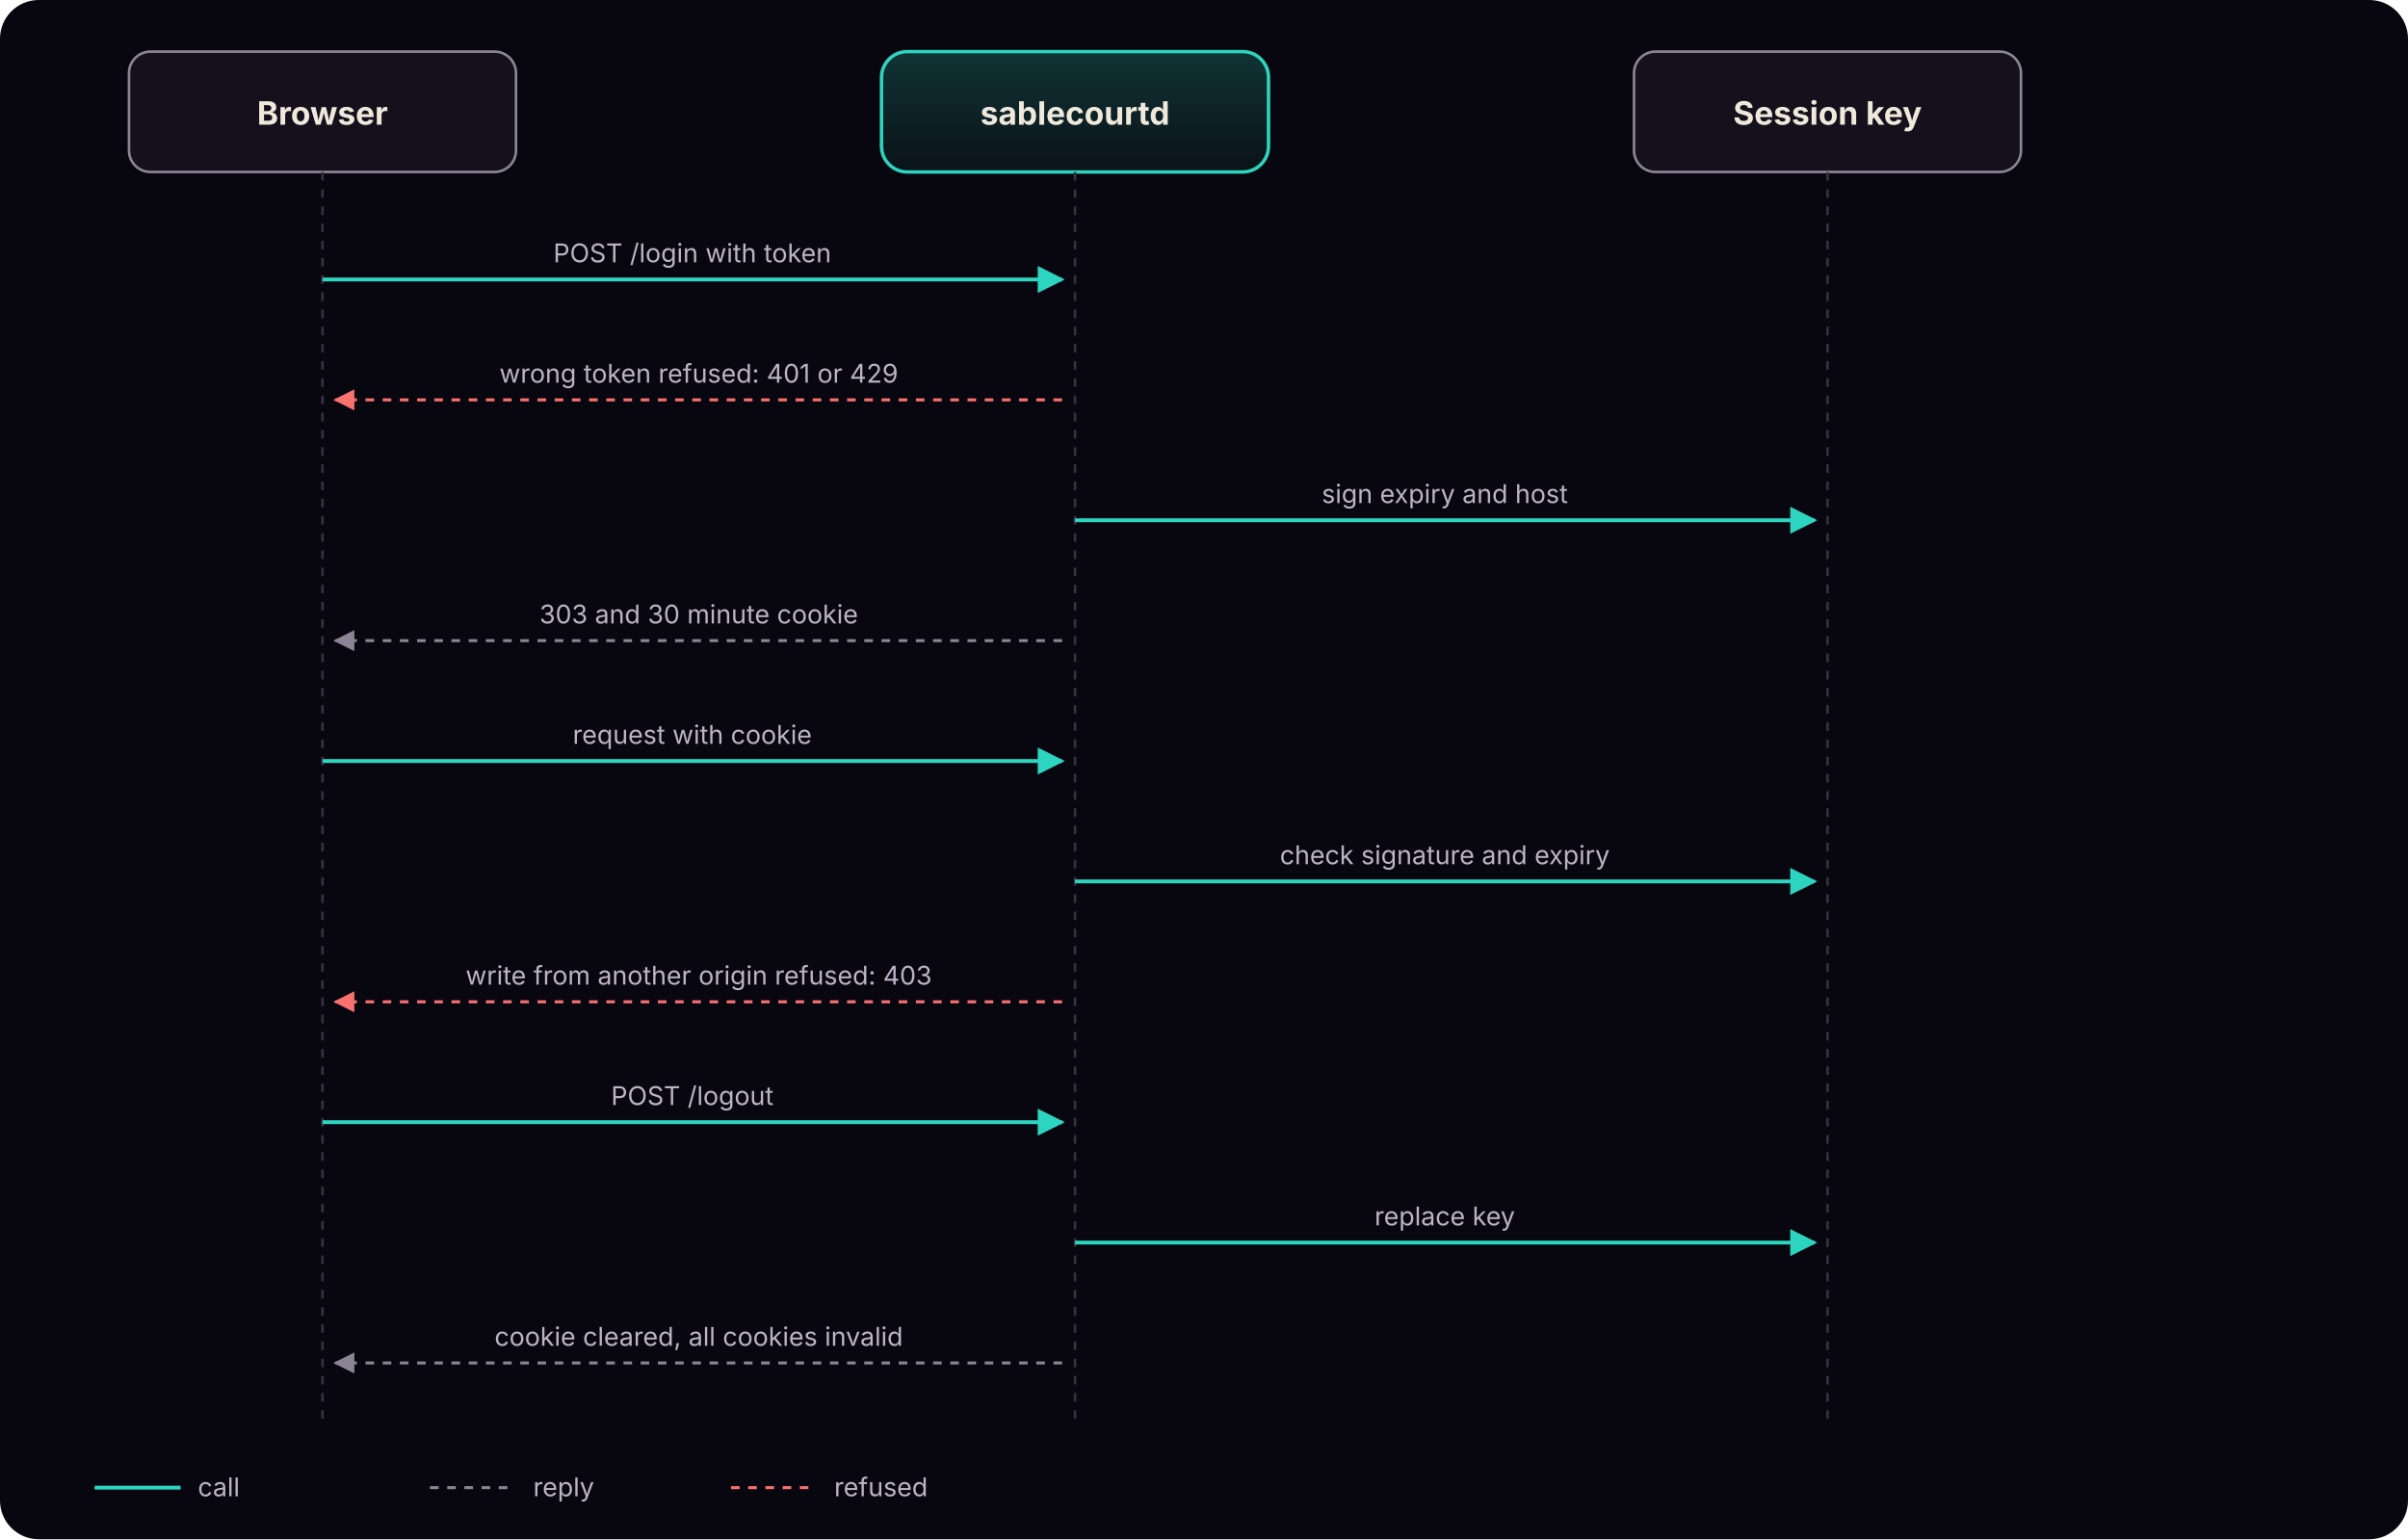
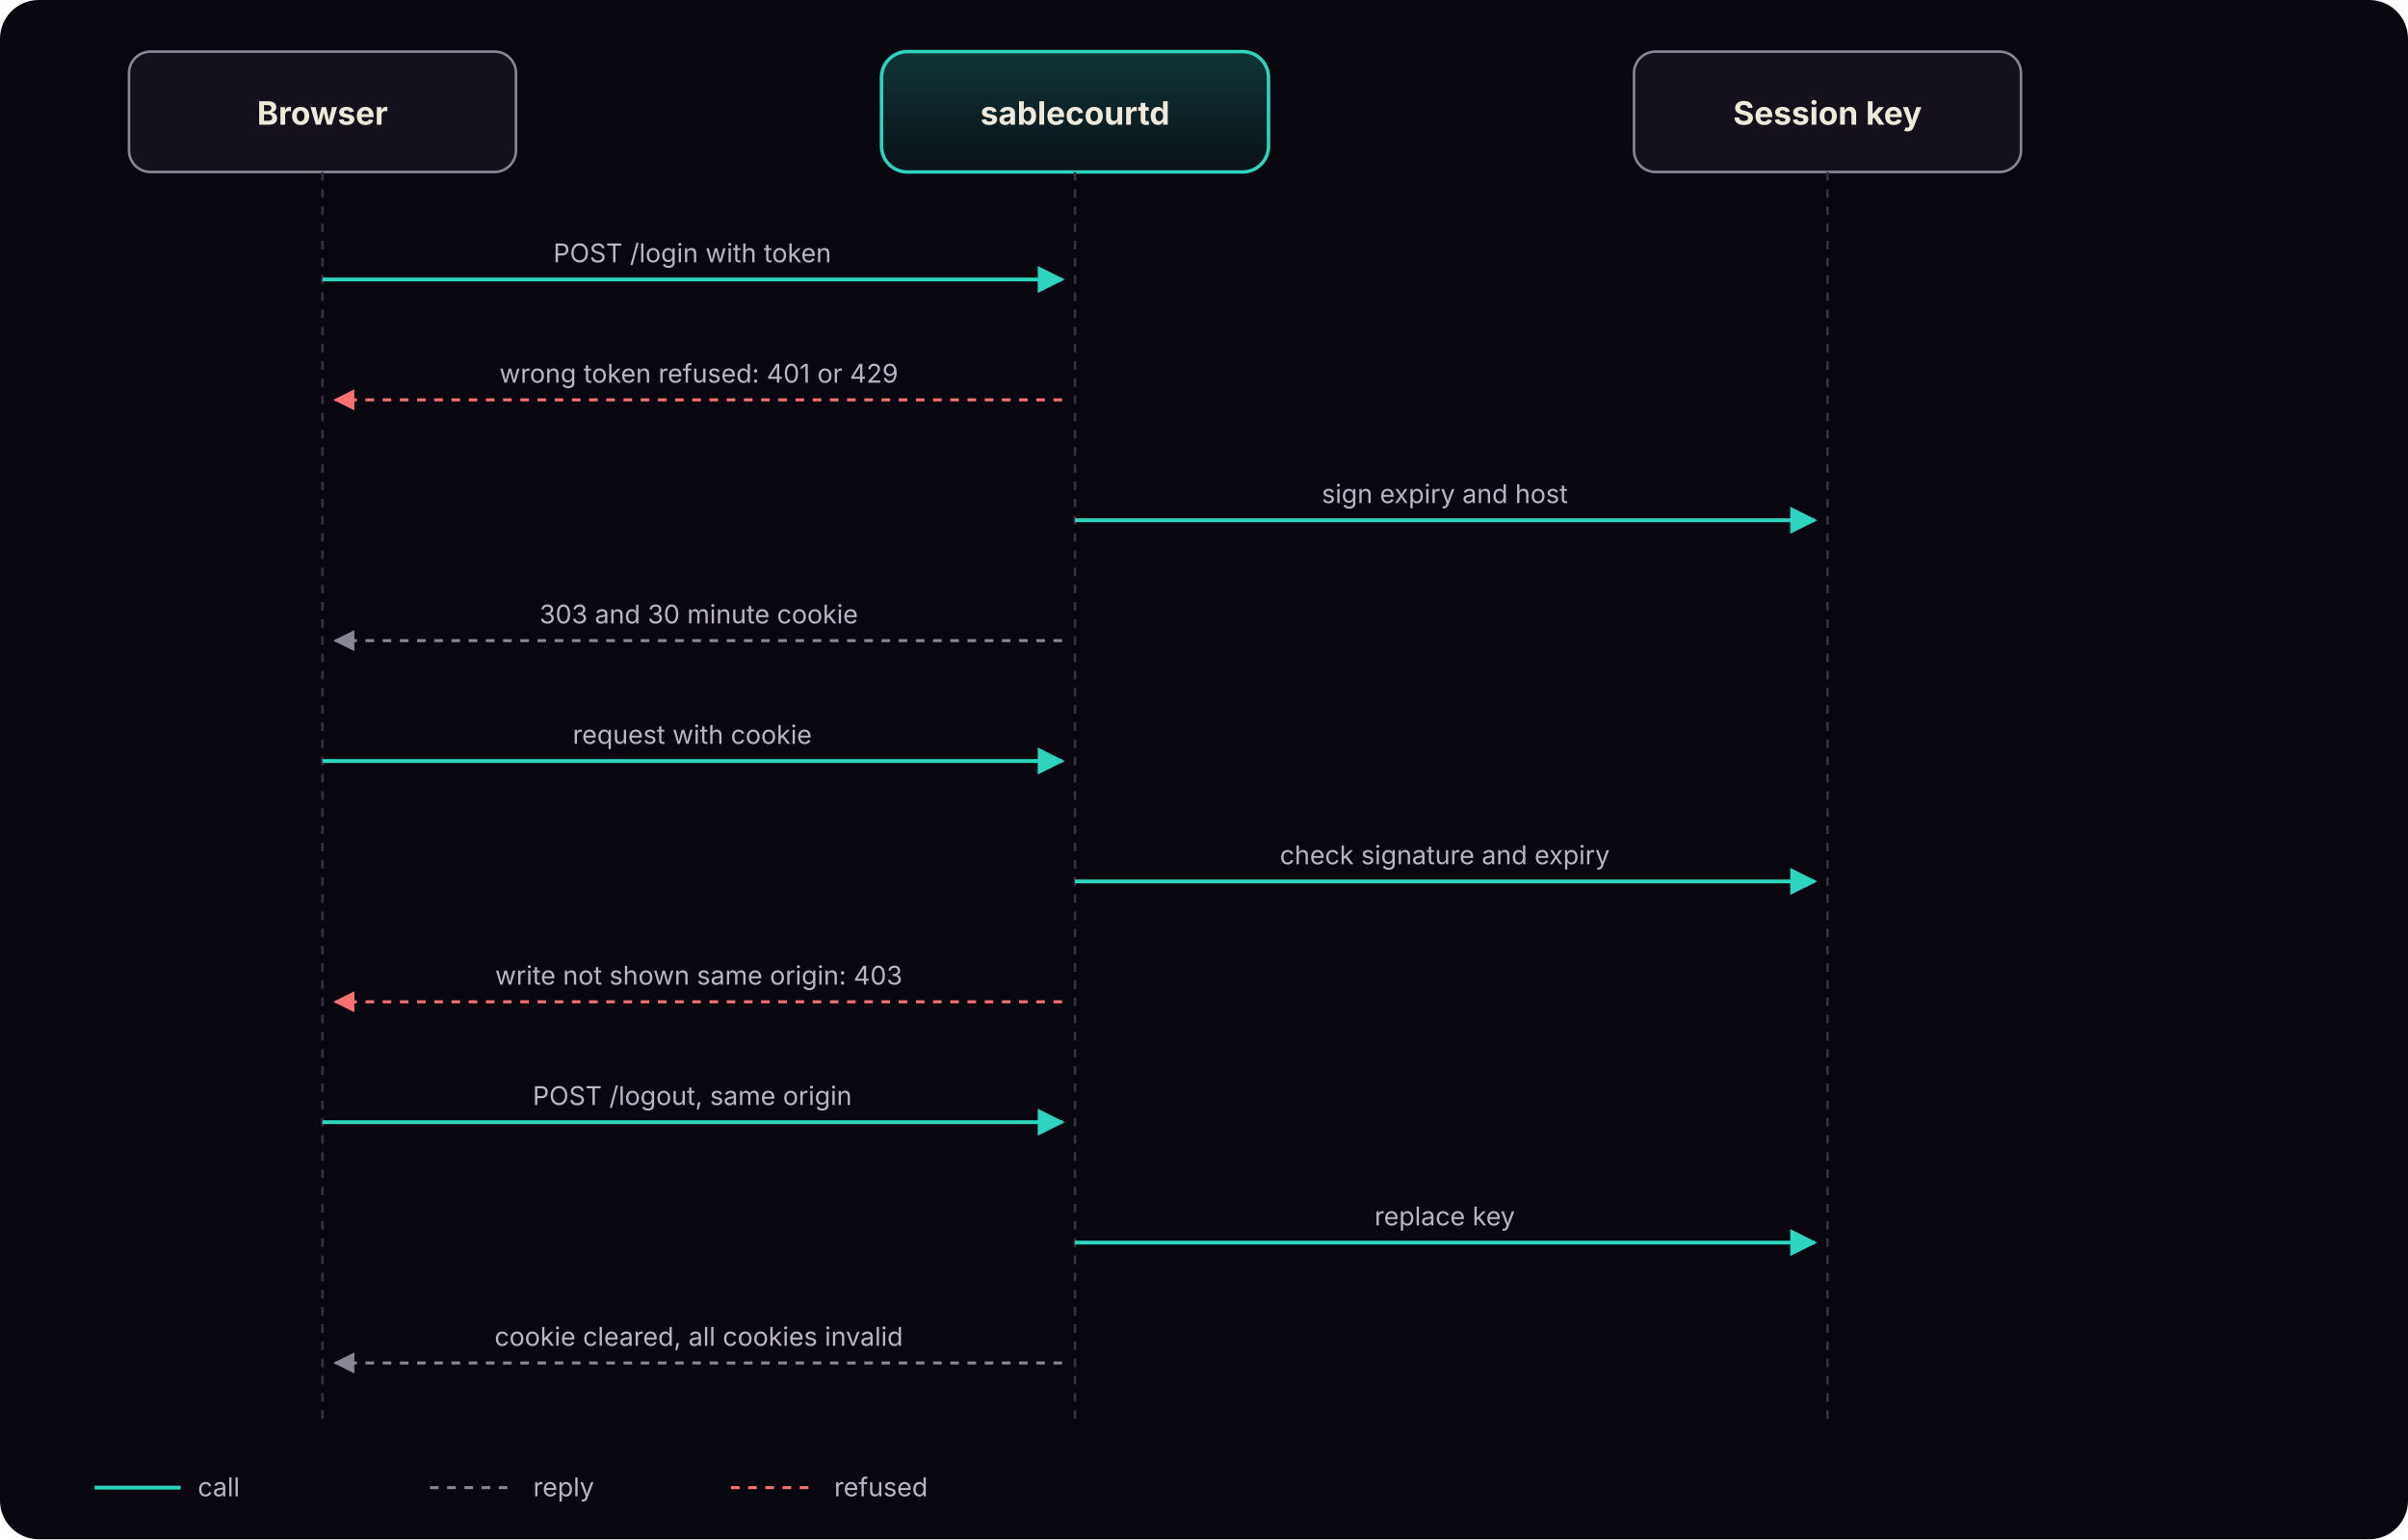
<svg xmlns="http://www.w3.org/2000/svg" viewBox="0 0 1120 716" role="img" aria-labelledby="t d" data-diagram="sequence" font-family="system-ui, -apple-system, BlinkMacSystemFont, 'Segoe UI', sans-serif">
  <defs>
    <marker id="a" viewBox="0 0 10 10" refX="9" refY="5" markerWidth="7" markerHeight="7" orient="auto-start-reverse">
      <path d="M0 0 10 5 0 10z" fill="#2dd4bf" />
    </marker>
    <marker id="m" viewBox="0 0 10 10" refX="9" refY="5" markerWidth="7" markerHeight="7" orient="auto-start-reverse">
      <path d="M0 0 10 5 0 10z" fill="#8a8594" />
    </marker>
    <marker id="x" viewBox="0 0 10 10" refX="9" refY="5" markerWidth="7" markerHeight="7" orient="auto-start-reverse">
      <path d="M0 0 10 5 0 10z" fill="#f87171" />
    </marker>
    <linearGradient id="glow" x1="0" y1="0" x2="0" y2="1">
      <stop offset="0" stop-color="#2dd4bf" stop-opacity=".22" />
      <stop offset="1" stop-color="#2dd4bf" stop-opacity=".06" />
    </linearGradient>
    <style>
      .box{fill:#14111c;stroke:#8a8594;stroke-width:1.2}
      .key{fill:url(#glow);stroke:#2dd4bf;stroke-width:1.6}
      .bad{fill:#14111c;stroke:#f87171;stroke-width:1.2}
      .h{fill:#efe9dc;font-size:15px;font-weight:650}
      .s{fill:#bbb4c5;font-size:12.5px}
      .cap{fill:#8a8594;font-size:12.5px}
      .lbl{fill:#bbb4c5;font-size:12px}
      .no{fill:#f87171;font-size:13px;font-weight:600}
      .f{stroke:#2dd4bf;stroke-width:1.8;fill:none}
      .r{stroke:#8a8594;stroke-width:1.4;fill:none;stroke-dasharray:4 4}
      .deny{stroke:#f87171;stroke-width:1.4;fill:none;stroke-dasharray:4 4}
      .life{stroke:#373040;stroke-width:1.2;fill:none;stroke-dasharray:4 4}
    </style>
  </defs>
  <rect width="1120" height="716" rx="18" fill="#08060e" />
  <rect class="box" x="60" y="24" width="180" height="56" rx="10" />
  <text class="h" x="150" y="58" text-anchor="middle">Browser</text>
  <rect class="key" x="410" y="24" width="180" height="56" rx="12" />
  <text class="h" x="500" y="58" text-anchor="middle">sablecourtd</text>
  <rect class="box" x="760" y="24" width="180" height="56" rx="10" />
  <text class="h" x="850" y="58" text-anchor="middle">Session key</text>
  <path class="life" d="M150 80V664" />
  <path class="life" d="M500 80V664" />
  <path class="life" d="M850 80V664" />
  <path class="f" d="M150 130H494" marker-end="url(#a)" />
  <text class="lbl" x="322" y="122" text-anchor="middle">POST /login with token</text>
  <path class="deny" d="M494 186H156" marker-end="url(#x)" />
  <text class="lbl" x="325" y="178" text-anchor="middle">wrong token refused: 401 or 429</text>
  <path class="f" d="M500 242H844" marker-end="url(#a)" />
  <text class="lbl" x="672" y="234" text-anchor="middle">sign expiry and host</text>
  <path class="r" d="M494 298H156" marker-end="url(#m)" />
  <text class="lbl" x="325" y="290" text-anchor="middle">303 and 30 minute cookie</text>
  <path class="f" d="M150 354H494" marker-end="url(#a)" />
  <text class="lbl" x="322" y="346" text-anchor="middle">request with cookie</text>
  <path class="f" d="M500 410H844" marker-end="url(#a)" />
  <text class="lbl" x="672" y="402" text-anchor="middle">check signature and expiry</text>
  <path class="deny" d="M494 466H156" marker-end="url(#x)" />
-   <text class="lbl" x="325" y="458" text-anchor="middle">write from another origin refused: 403</text>
+   <text class="lbl" x="325" y="458" text-anchor="middle">write not shown same origin: 403</text>
  <path class="f" d="M150 522H494" marker-end="url(#a)" />
-   <text class="lbl" x="322" y="514" text-anchor="middle">POST /logout</text>
+   <text class="lbl" x="322" y="514" text-anchor="middle">POST /logout, same origin</text>
  <path class="f" d="M500 578H844" marker-end="url(#a)" />
  <text class="lbl" x="672" y="570" text-anchor="middle">replace key</text>
  <path class="r" d="M494 634H156" marker-end="url(#m)" />
  <text class="lbl" x="325" y="626" text-anchor="middle">cookie cleared, all cookies invalid</text>
  <path class="f" d="M44 692H84" />
  <text class="lbl" x="92" y="696">call</text>
  <path class="r" d="M200 692H240" />
  <text class="lbl" x="248" y="696">reply</text>
  <path class="deny" d="M340 692H380" />
  <text class="lbl" x="388" y="696">refused</text>
</svg>
